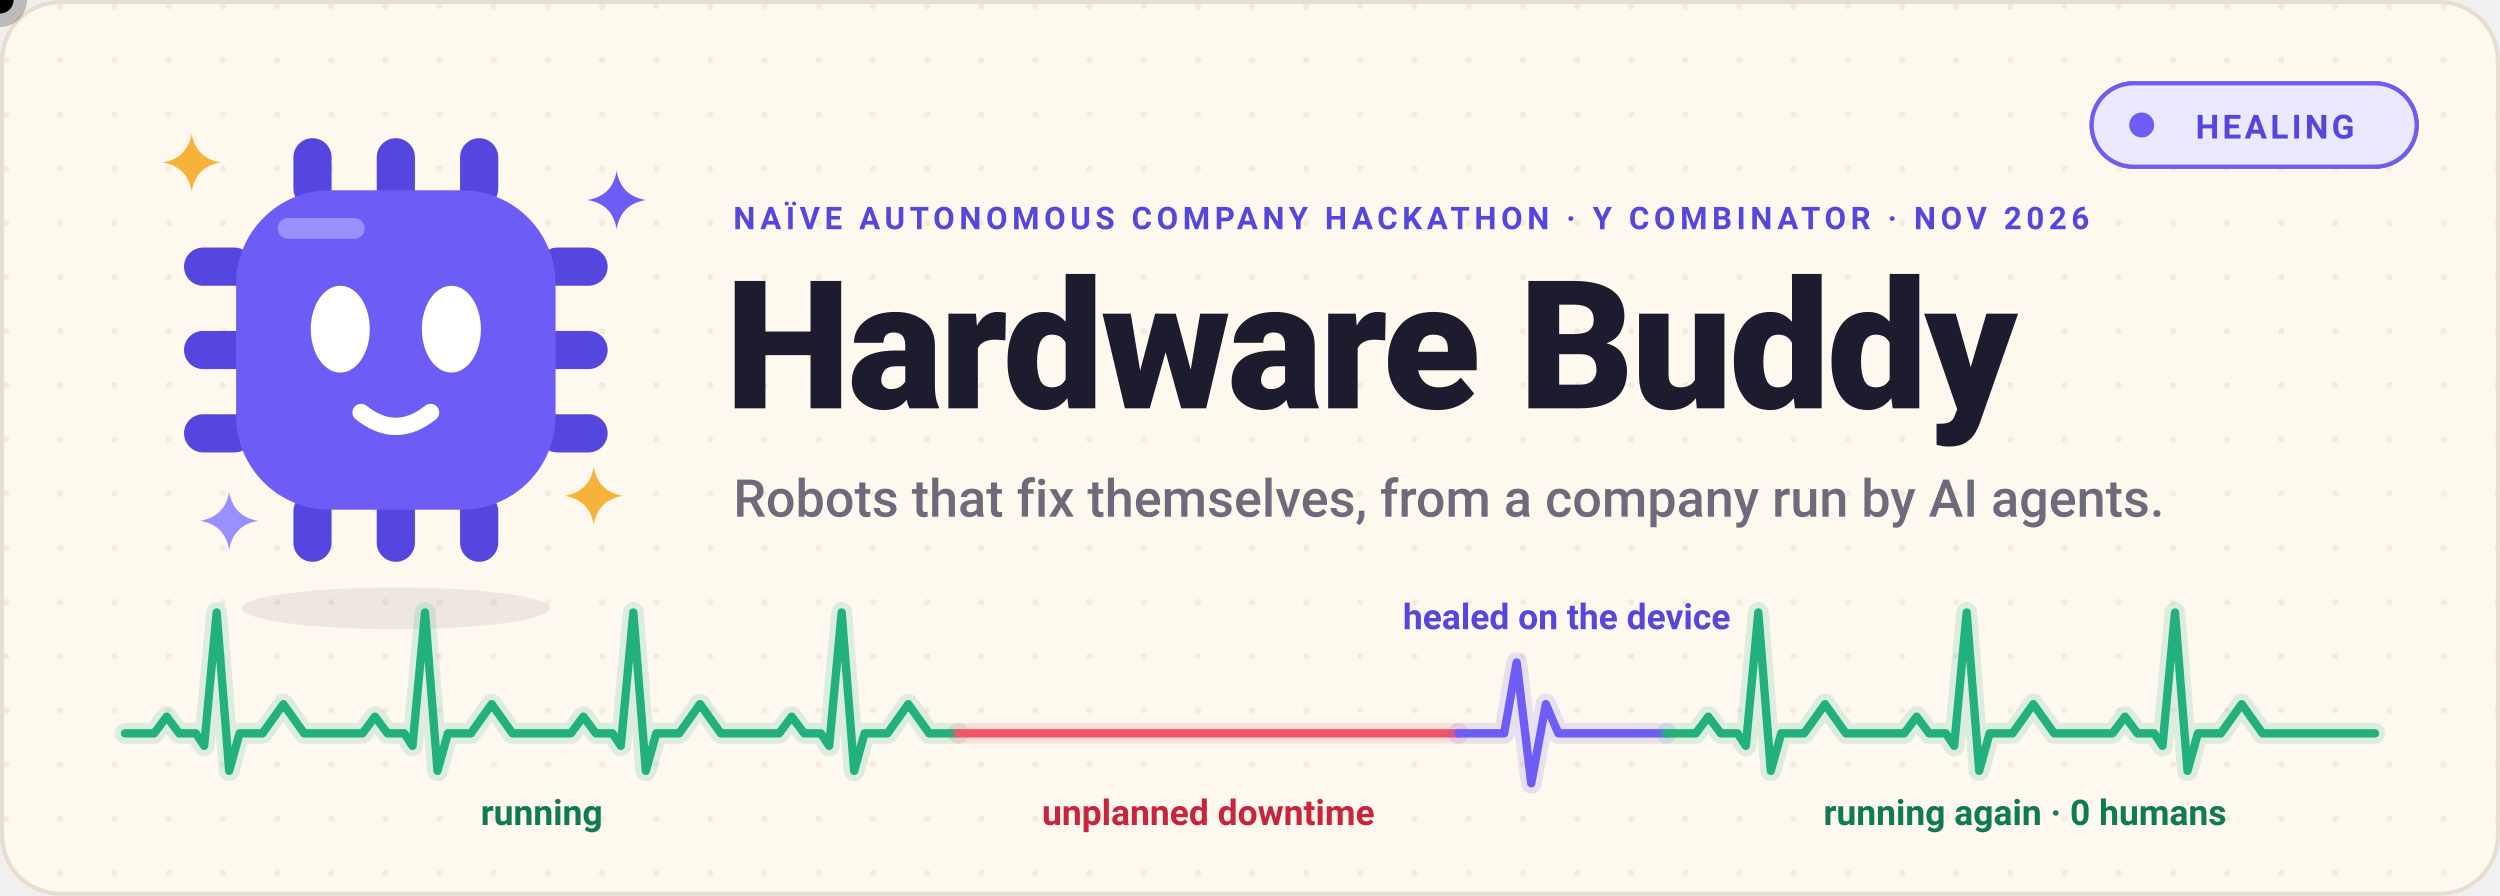
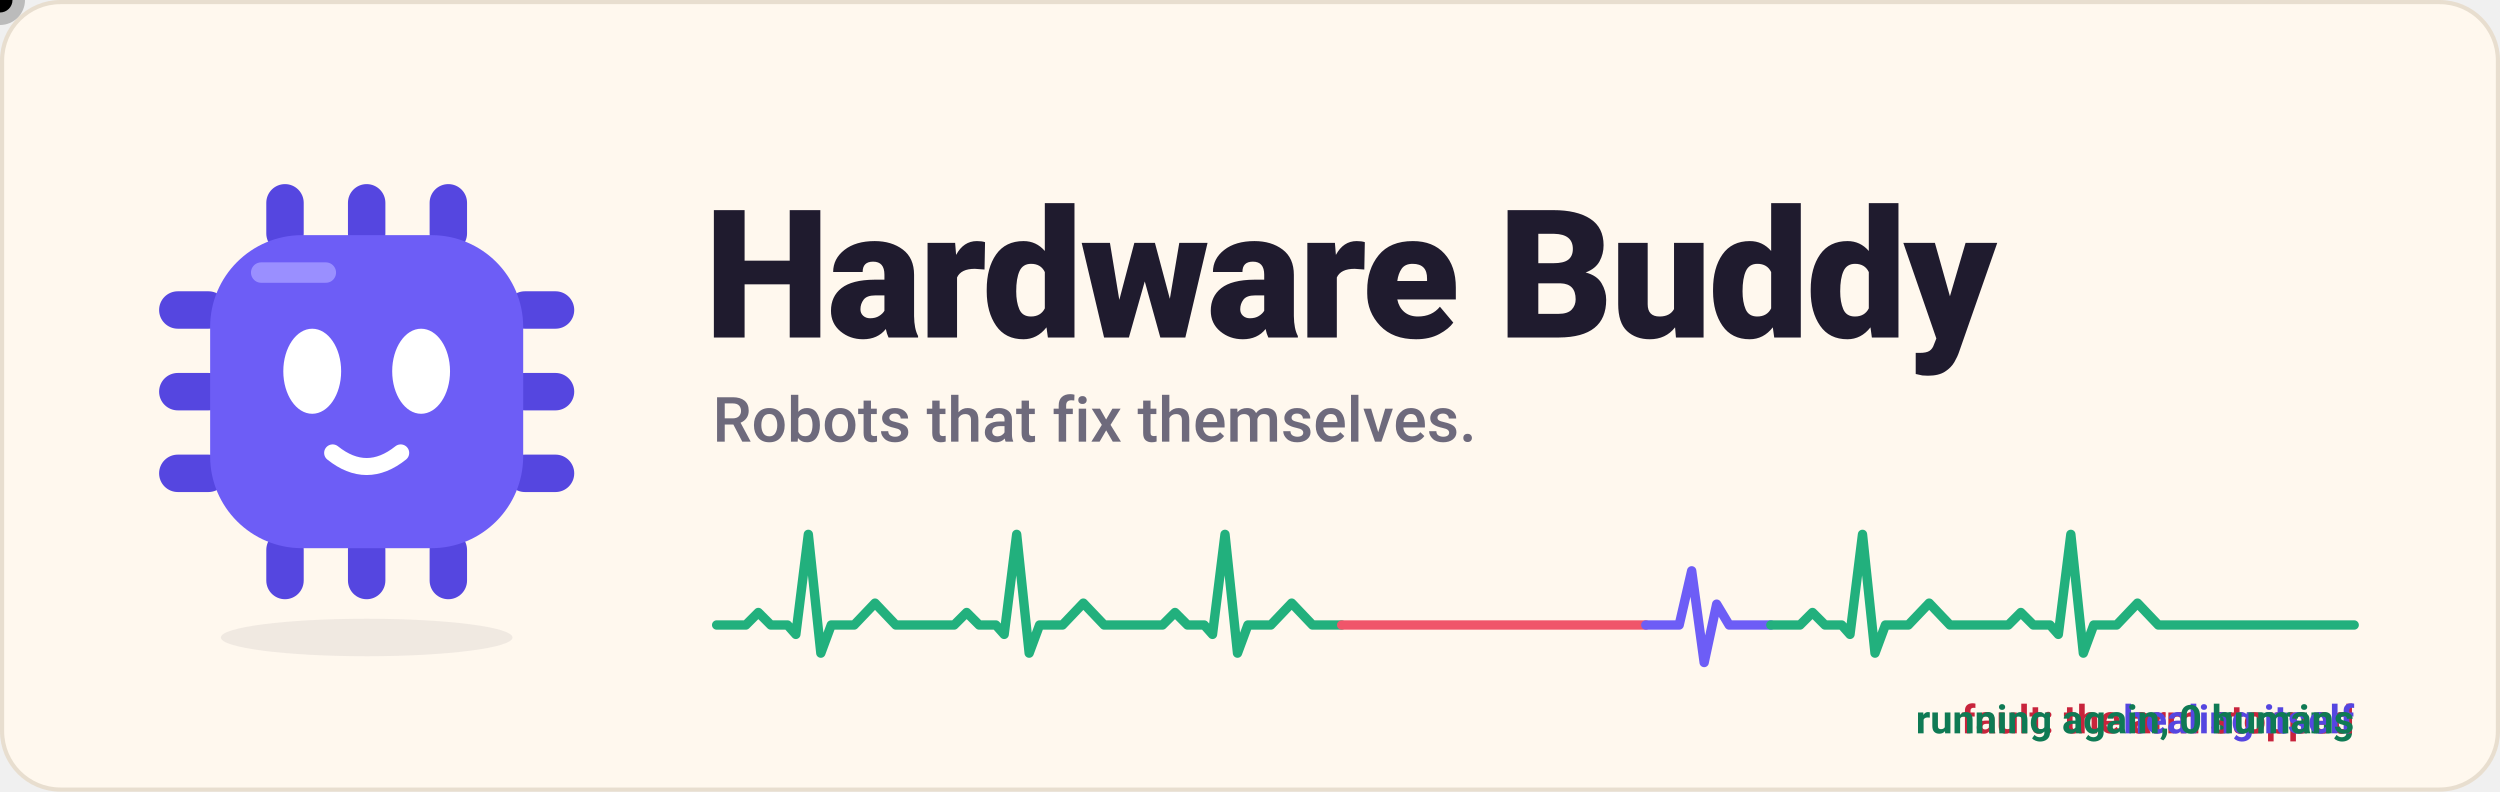
- <svg xmlns="http://www.w3.org/2000/svg" viewBox="0 0 1200 430" width="1200" height="430" role="img" aria-labelledby="tt dd">
+ <svg xmlns="http://www.w3.org/2000/svg" viewBox="0 0 1200 380" width="1200" height="380" role="img" aria-labelledby="tt dd">
  <style>
.t{font-family:-apple-system,BlinkMacSystemFont,"Segoe UI",Roboto,Helvetica,Arial,sans-serif}
.r{font-family:ui-rounded,"SF Pro Rounded",-apple-system,BlinkMacSystemFont,"Segoe UI",Roboto,Helvetica,Arial,sans-serif}
- .m{font-family:ui-monospace,SFMono-Regular,"SF Mono",Menlo,Consolas,"Liberation Mono",monospace}
.fb{transform-box:fill-box;transform-origin:center}
- @keyframes sg0{0.000%{stroke-dashoffset:1071.3;opacity:1;}0.000%{stroke-dashoffset:1071.3;opacity:1;}33.333%{stroke-dashoffset:0;opacity:1;}96.250%{stroke-dashoffset:0;opacity:1;}99.583%{stroke-dashoffset:0;opacity:0;}100.000%{stroke-dashoffset:1071.3;opacity:0;}}
- .sg0{animation:sg0 12.0s linear infinite;}
- @keyframes sg1{0.000%{stroke-dashoffset:240.0;opacity:1;}33.333%{stroke-dashoffset:240.0;opacity:1;}52.500%{stroke-dashoffset:0;opacity:1;}96.250%{stroke-dashoffset:0;opacity:1;}99.583%{stroke-dashoffset:0;opacity:0;}100.000%{stroke-dashoffset:240.0;opacity:0;}}
- .sg1{animation:sg1 12.0s linear infinite;}
- @keyframes sg2{0.000%{stroke-dashoffset:220.8;opacity:1;}52.500%{stroke-dashoffset:220.8;opacity:1;}63.333%{stroke-dashoffset:0;opacity:1;}96.250%{stroke-dashoffset:0;opacity:1;}99.583%{stroke-dashoffset:0;opacity:0;}100.000%{stroke-dashoffset:220.8;opacity:0;}}
- .sg2{animation:sg2 12.0s linear infinite;}
- @keyframes sg3{0.000%{stroke-dashoffset:843.5;opacity:1;}63.333%{stroke-dashoffset:843.5;opacity:1;}88.333%{stroke-dashoffset:0;opacity:1;}96.250%{stroke-dashoffset:0;opacity:1;}99.583%{stroke-dashoffset:0;opacity:0;}100.000%{stroke-dashoffset:843.5;opacity:0;}}
- .sg3{animation:sg3 12.0s linear infinite;}
- @keyframes pen{0.000%{transform:translate(60.0px,352.0px);}0.436%{transform:translate(74.0px,352.0px);}0.747%{transform:translate(80.0px,344.0px);}1.058%{transform:translate(86.0px,352.0px);}1.307%{transform:translate(94.0px,352.0px);}1.531%{transform:translate(98.0px,358.0px);}3.531%{transform:translate(104.0px,294.0px);}5.903%{transform:translate(110.0px,370.0px);}6.485%{transform:translate(115.0px,352.0px);}6.827%{transform:translate(126.0px,352.0px);}7.362%{transform:translate(136.0px,338.0px);}7.898%{transform:translate(146.0px,352.0px);}8.333%{transform:translate(160.0px,352.0px);}8.769%{transform:translate(174.0px,352.0px);}9.080%{transform:translate(180.0px,344.0px);}9.391%{transform:translate(186.0px,352.0px);}9.640%{transform:translate(194.0px,352.0px);}9.865%{transform:translate(198.0px,358.0px);}11.865%{transform:translate(204.0px,294.0px);}14.237%{transform:translate(210.0px,370.0px);}14.818%{transform:translate(215.0px,352.0px);}15.160%{transform:translate(226.0px,352.0px);}15.696%{transform:translate(236.0px,338.0px);}16.231%{transform:translate(246.0px,352.0px);}16.667%{transform:translate(260.0px,352.0px);}17.102%{transform:translate(274.0px,352.0px);}17.413%{transform:translate(280.0px,344.0px);}17.725%{transform:translate(286.0px,352.0px);}17.974%{transform:translate(294.0px,352.0px);}18.198%{transform:translate(298.0px,358.0px);}20.198%{transform:translate(304.0px,294.0px);}22.570%{transform:translate(310.0px,370.0px);}23.151%{transform:translate(315.0px,352.0px);}23.494%{transform:translate(326.0px,352.0px);}24.029%{transform:translate(336.0px,338.0px);}24.564%{transform:translate(346.0px,352.0px);}25.000%{transform:translate(360.0px,352.0px);}25.436%{transform:translate(374.0px,352.0px);}25.747%{transform:translate(380.0px,344.0px);}26.058%{transform:translate(386.0px,352.0px);}26.307%{transform:translate(394.0px,352.0px);}26.531%{transform:translate(398.0px,358.0px);}28.531%{transform:translate(404.0px,294.0px);}30.903%{transform:translate(410.0px,370.0px);}31.485%{transform:translate(415.0px,352.0px);}31.827%{transform:translate(426.0px,352.0px);}32.362%{transform:translate(436.0px,338.0px);}32.898%{transform:translate(446.0px,352.0px);}33.333%{transform:translate(460.0px,352.0px);}33.333%{transform:translate(460.0px,352.0px);}52.500%{transform:translate(700.0px,352.0px);}52.500%{transform:translate(700.0px,352.0px);}53.579%{transform:translate(722.0px,352.0px);}55.273%{transform:translate(728.0px,318.0px);}58.139%{transform:translate(735.0px,376.0px);}60.035%{transform:translate(742.0px,338.0px);}60.782%{transform:translate(748.0px,352.0px);}63.333%{transform:translate(800.0px,352.0px);}63.333%{transform:translate(800.0px,352.0px);}63.748%{transform:translate(814.0px,352.0px);}64.045%{transform:translate(820.0px,344.0px);}64.341%{transform:translate(826.0px,352.0px);}64.578%{transform:translate(834.0px,352.0px);}64.792%{transform:translate(838.0px,358.0px);}66.697%{transform:translate(844.0px,294.0px);}68.957%{transform:translate(850.0px,370.0px);}69.511%{transform:translate(855.0px,352.0px);}69.837%{transform:translate(866.0px,352.0px);}70.347%{transform:translate(876.0px,338.0px);}70.857%{transform:translate(886.0px,352.0px);}71.271%{transform:translate(900.0px,352.0px);}71.686%{transform:translate(914.0px,352.0px);}71.983%{transform:translate(920.0px,344.0px);}72.279%{transform:translate(926.0px,352.0px);}72.516%{transform:translate(934.0px,352.0px);}72.730%{transform:translate(938.0px,358.0px);}74.635%{transform:translate(944.0px,294.0px);}76.895%{transform:translate(950.0px,370.0px);}77.449%{transform:translate(955.0px,352.0px);}77.775%{transform:translate(966.0px,352.0px);}78.285%{transform:translate(976.0px,338.0px);}78.795%{transform:translate(986.0px,352.0px);}79.210%{transform:translate(1000.0px,352.0px);}79.625%{transform:translate(1014.0px,352.0px);}79.921%{transform:translate(1020.0px,344.0px);}80.217%{transform:translate(1026.0px,352.0px);}80.454%{transform:translate(1034.0px,352.0px);}80.668%{transform:translate(1038.0px,358.0px);}82.573%{transform:translate(1044.0px,294.0px);}84.833%{transform:translate(1050.0px,370.0px);}85.387%{transform:translate(1055.0px,352.0px);}85.713%{transform:translate(1066.0px,352.0px);}86.223%{transform:translate(1076.0px,338.0px);}86.733%{transform:translate(1086.0px,352.0px);}87.148%{transform:translate(1100.0px,352.0px);}88.333%{transform:translate(1140.0px,352.0px);}100.000%{transform:translate(1140.0px,352.0px);}}
- @keyframes penc{0.000%{fill:#22B07D;}0.436%{fill:#22B07D;}0.747%{fill:#22B07D;}1.058%{fill:#22B07D;}1.307%{fill:#22B07D;}1.531%{fill:#22B07D;}3.531%{fill:#22B07D;}5.903%{fill:#22B07D;}6.485%{fill:#22B07D;}6.827%{fill:#22B07D;}7.362%{fill:#22B07D;}7.898%{fill:#22B07D;}8.333%{fill:#22B07D;}8.769%{fill:#22B07D;}9.080%{fill:#22B07D;}9.391%{fill:#22B07D;}9.640%{fill:#22B07D;}9.865%{fill:#22B07D;}11.865%{fill:#22B07D;}14.237%{fill:#22B07D;}14.818%{fill:#22B07D;}15.160%{fill:#22B07D;}15.696%{fill:#22B07D;}16.231%{fill:#22B07D;}16.667%{fill:#22B07D;}17.102%{fill:#22B07D;}17.413%{fill:#22B07D;}17.725%{fill:#22B07D;}17.974%{fill:#22B07D;}18.198%{fill:#22B07D;}20.198%{fill:#22B07D;}22.570%{fill:#22B07D;}23.151%{fill:#22B07D;}23.494%{fill:#22B07D;}24.029%{fill:#22B07D;}24.564%{fill:#22B07D;}25.000%{fill:#22B07D;}25.436%{fill:#22B07D;}25.747%{fill:#22B07D;}26.058%{fill:#22B07D;}26.307%{fill:#22B07D;}26.531%{fill:#22B07D;}28.531%{fill:#22B07D;}30.903%{fill:#22B07D;}31.485%{fill:#22B07D;}31.827%{fill:#22B07D;}32.362%{fill:#22B07D;}32.898%{fill:#22B07D;}33.333%{fill:#22B07D;}33.333%{fill:#F0556A;}52.500%{fill:#F0556A;}52.500%{fill:#6D5DF6;}53.579%{fill:#6D5DF6;}55.273%{fill:#6D5DF6;}58.139%{fill:#6D5DF6;}60.035%{fill:#6D5DF6;}60.782%{fill:#6D5DF6;}63.333%{fill:#6D5DF6;}63.333%{fill:#22B07D;}63.748%{fill:#22B07D;}64.045%{fill:#22B07D;}64.341%{fill:#22B07D;}64.578%{fill:#22B07D;}64.792%{fill:#22B07D;}66.697%{fill:#22B07D;}68.957%{fill:#22B07D;}69.511%{fill:#22B07D;}69.837%{fill:#22B07D;}70.347%{fill:#22B07D;}70.857%{fill:#22B07D;}71.271%{fill:#22B07D;}71.686%{fill:#22B07D;}71.983%{fill:#22B07D;}72.279%{fill:#22B07D;}72.516%{fill:#22B07D;}72.730%{fill:#22B07D;}74.635%{fill:#22B07D;}76.895%{fill:#22B07D;}77.449%{fill:#22B07D;}77.775%{fill:#22B07D;}78.285%{fill:#22B07D;}78.795%{fill:#22B07D;}79.210%{fill:#22B07D;}79.625%{fill:#22B07D;}79.921%{fill:#22B07D;}80.217%{fill:#22B07D;}80.454%{fill:#22B07D;}80.668%{fill:#22B07D;}82.573%{fill:#22B07D;}84.833%{fill:#22B07D;}85.387%{fill:#22B07D;}85.713%{fill:#22B07D;}86.223%{fill:#22B07D;}86.733%{fill:#22B07D;}87.148%{fill:#22B07D;}88.333%{fill:#22B07D;}100.000%{fill:#22B07D;}}
- @keyframes peno{0.000%{opacity:1;}88.333%{opacity:1;}93.333%{opacity:0;}100.000%{opacity:0;}}
- .pen{animation:pen 12s linear infinite}.penc{animation:penc 12s linear infinite}.peno{animation:peno 12s linear infinite}
- @keyframes lb0{0.000%{opacity:0;}1.667%{opacity:0;}4.583%{opacity:1;}96.667%{opacity:1;}99.167%{opacity:0;}100.000%{opacity:0;}}
- .lb0{animation:lb0 12.0s linear infinite;}
- @keyframes lb1{0.000%{opacity:0;}35.000%{opacity:0;}37.917%{opacity:1;}96.667%{opacity:1;}99.167%{opacity:0;}100.000%{opacity:0;}}
- .lb1{animation:lb1 12.0s linear infinite;}
- @keyframes lb2{0.000%{opacity:0;}54.167%{opacity:0;}57.083%{opacity:1;}96.667%{opacity:1;}99.167%{opacity:0;}100.000%{opacity:0;}}
- .lb2{animation:lb2 12.0s linear infinite;}
- @keyframes lb3{0.000%{opacity:0;}65.833%{opacity:0;}68.750%{opacity:1;}96.667%{opacity:1;}99.167%{opacity:0;}100.000%{opacity:0;}}
- .lb3{animation:lb3 12.0s linear infinite;}
- @keyframes pl0{0.000%{opacity:1;}0.000%{opacity:1;}33.333%{opacity:1;}34.333%{opacity:0;}62.333%{opacity:0;}63.333%{opacity:1;}100.000%{opacity:1;}100.000%{opacity:1;}}
- .pl0{animation:pl0 12.0s linear infinite;}
- @keyframes pl1{0.000%{opacity:0;}32.333%{opacity:0;}33.333%{opacity:1;}52.500%{opacity:1;}53.500%{opacity:0;}100.000%{opacity:0;}}
- .pl1{animation:pl1 12.0s linear infinite;}
- @keyframes pl2{0.000%{opacity:0;}51.500%{opacity:0;}52.500%{opacity:1;}63.333%{opacity:1;}64.333%{opacity:0;}100.000%{opacity:0;}}
- .pl2{animation:pl2 12.0s linear infinite;}
- @keyframes hxo{0.000%{opacity:1;}0.000%{opacity:1;}52.500%{opacity:1;}53.333%{opacity:0;}100.000%{opacity:0;}}
- .hxo{animation:hxo 12.0s linear infinite;}
- @keyframes hxs{0.000%{opacity:1;}0.000%{opacity:1;}33.333%{opacity:1;}34.167%{opacity:0;}100.000%{opacity:0;}}
- .hxs{animation:hxs 12.0s linear infinite;}
- @keyframes hxb{0.000%{opacity:0;}32.500%{opacity:0;}33.333%{opacity:1;}52.500%{opacity:1;}53.333%{opacity:0;}100.000%{opacity:0;}}
- .hxb{animation:hxb 12.0s linear infinite;}
- @keyframes hxf{0.000%{opacity:0;}32.500%{opacity:0;}33.333%{opacity:1;}52.500%{opacity:1;}53.333%{opacity:0;}100.000%{opacity:0;}}
- .hxf{animation:hxf 12.0s linear infinite;}
- @keyframes hxc{0.000%{opacity:0;}51.667%{opacity:0;}52.500%{opacity:1;}63.333%{opacity:1;}64.167%{opacity:0;}100.000%{opacity:0;}}
- .hxc{animation:hxc 12.0s linear infinite;}
- @keyframes hxl{0.000%{opacity:0;}51.667%{opacity:0;}52.500%{opacity:1;}63.333%{opacity:1;}64.167%{opacity:0;}100.000%{opacity:0;}}
- .hxl{animation:hxl 12.0s linear infinite;}
- @keyframes hxh{0.000%{opacity:0;}62.500%{opacity:0;}63.333%{opacity:1;}100.000%{opacity:1;}100.000%{opacity:1;}}
- .hxh{animation:hxh 12.0s linear infinite;}
- @keyframes hxm{0.000%{opacity:0;}62.500%{opacity:0;}63.333%{opacity:1;}100.000%{opacity:1;}100.000%{opacity:1;}}
- .hxm{animation:hxm 12.0s linear infinite;}
- @keyframes blinkheo{0.000%{transform:scaleY(1);}50.000%{transform:scaleY(1);}52.250%{transform:scaleY(.08);}55.000%{transform:scaleY(1);}100.000%{transform:scaleY(1);}}.heo{animation:blinkheo 4.0s ease-in-out infinite}
- @keyframes hjump{0.000%{transform:translateY(0);}63.333%{transform:translateY(0);}65.417%{transform:translateY(-22px);}67.917%{transform:translateY(0);}69.167%{transform:translateY(-6px);}70.417%{transform:translateY(0);}100.000%{transform:translateY(0);}}
- @keyframes hbob{0.000%{transform:translateY(0);}50.000%{transform:translateY(-6px);}100.000%{transform:translateY(0);}}
- .hjump{animation:hjump 12s ease-in-out infinite}.hbob{animation:hbob 3s ease-in-out infinite}
- @keyframes hshade{0.000%{transform:scale(1);}50.000%{transform:scale(.88);}100.000%{transform:scale(1);}}
- .hshade{animation:hshade 3s ease-in-out infinite}
- @keyframes sp0{0.000%{transform:scale(0) rotate(0deg);}52.917%{transform:scale(0) rotate(0deg);}55.417%{transform:scale(1) rotate(45deg);}59.167%{transform:scale(0) rotate(90deg);}100.000%{transform:scale(0) rotate(90deg);}}
- .sp0{animation:sp0 12.0s ease-out infinite;}
- @keyframes sp1{0.000%{transform:scale(0) rotate(0deg);}55.000%{transform:scale(0) rotate(0deg);}57.500%{transform:scale(1) rotate(45deg);}61.250%{transform:scale(0) rotate(90deg);}100.000%{transform:scale(0) rotate(90deg);}}
- .sp1{animation:sp1 12.0s ease-out infinite;}
- @keyframes sp2{0.000%{transform:scale(0) rotate(0deg);}57.500%{transform:scale(0) rotate(0deg);}60.000%{transform:scale(1) rotate(45deg);}63.750%{transform:scale(0) rotate(90deg);}100.000%{transform:scale(0) rotate(90deg);}}
- .sp2{animation:sp2 12.0s ease-out infinite;}
- @keyframes sp3{0.000%{transform:scale(0) rotate(0deg);}59.583%{transform:scale(0) rotate(0deg);}62.083%{transform:scale(1) rotate(45deg);}65.833%{transform:scale(0) rotate(90deg);}100.000%{transform:scale(0) rotate(90deg);}}
- .sp3{animation:sp3 12.0s ease-out infinite;}
- @media (prefers-reduced-motion:reduce){*{animation-delay:-9.4s!important;animation-play-state:paused!important}}
+ @keyframes sg0{0.000%{stroke-dashoffset:657.2;opacity:1}0.000%{stroke-dashoffset:657.2;opacity:1}26.000%{stroke-dashoffset:0;opacity:1}92.000%{stroke-dashoffset:0;opacity:1}96.000%{stroke-dashoffset:0;opacity:0}100.000%{stroke-dashoffset:657.2;opacity:0}}
+ .sg0{animation:sg0 10.0s linear infinite}
+ @keyframes sg1{0.000%{stroke-dashoffset:146.0;opacity:1}26.000%{stroke-dashoffset:146.0;opacity:1}42.000%{stroke-dashoffset:0;opacity:1}92.000%{stroke-dashoffset:0;opacity:1}96.000%{stroke-dashoffset:0;opacity:0}100.000%{stroke-dashoffset:146.0;opacity:0}}
+ .sg1{animation:sg1 10.0s linear infinite}
+ @keyframes sg2{0.000%{stroke-dashoffset:147.4;opacity:1}42.000%{stroke-dashoffset:147.4;opacity:1}52.000%{stroke-dashoffset:0;opacity:1}92.000%{stroke-dashoffset:0;opacity:1}96.000%{stroke-dashoffset:0;opacity:0}100.000%{stroke-dashoffset:147.4;opacity:0}}
+ .sg2{animation:sg2 10.0s linear infinite}
+ @keyframes sg3{0.000%{stroke-dashoffset:518.2;opacity:1}52.000%{stroke-dashoffset:518.2;opacity:1}76.000%{stroke-dashoffset:0;opacity:1}92.000%{stroke-dashoffset:0;opacity:1}96.000%{stroke-dashoffset:0;opacity:0}100.000%{stroke-dashoffset:518.2;opacity:0}}
+ .sg3{animation:sg3 10.0s linear infinite}
+ @keyframes pen{0.000%{transform:translate(344.0px,300.0px)}0.554%{transform:translate(358.0px,300.0px)}0.890%{transform:translate(364.0px,294.0px)}1.225%{transform:translate(370.0px,300.0px)}1.542%{transform:translate(378.0px,300.0px)}1.780%{transform:translate(382.0px,304.5px)}3.694%{transform:translate(388.0px,256.5px)}5.961%{transform:translate(394.0px,313.5px)}6.530%{transform:translate(399.0px,300.0px)}6.966%{transform:translate(410.0px,300.0px)}7.539%{transform:translate(420.0px,289.5px)}8.113%{transform:translate(430.0px,300.0px)}8.667%{transform:translate(444.0px,300.0px)}9.221%{transform:translate(458.0px,300.0px)}9.556%{transform:translate(464.0px,294.0px)}9.892%{transform:translate(470.0px,300.0px)}10.208%{transform:translate(478.0px,300.0px)}10.447%{transform:translate(482.0px,304.5px)}12.360%{transform:translate(488.0px,256.5px)}14.628%{transform:translate(494.0px,313.5px)}15.197%{transform:translate(499.0px,300.0px)}15.632%{transform:translate(510.0px,300.0px)}16.206%{transform:translate(520.0px,289.5px)}16.779%{transform:translate(530.0px,300.0px)}17.333%{transform:translate(544.0px,300.0px)}17.887%{transform:translate(558.0px,300.0px)}18.223%{transform:translate(564.0px,294.0px)}18.559%{transform:translate(570.0px,300.0px)}18.875%{transform:translate(578.0px,300.0px)}19.113%{transform:translate(582.0px,304.5px)}21.027%{transform:translate(588.0px,256.5px)}23.294%{transform:translate(594.0px,313.5px)}23.864%{transform:translate(599.0px,300.0px)}24.299%{transform:translate(610.0px,300.0px)}24.873%{transform:translate(620.0px,289.5px)}25.446%{transform:translate(630.0px,300.0px)}26.000%{transform:translate(644.0px,300.0px)}26.000%{transform:translate(644.0px,300.0px)}42.000%{transform:translate(790.0px,300.0px)}42.000%{transform:translate(790.0px,300.0px)}43.086%{transform:translate(806.0px,300.0px)}44.896%{transform:translate(812.0px,274.0px)}47.909%{transform:translate(818.0px,318.0px)}49.852%{transform:translate(824.0px,290.0px)}50.643%{transform:translate(830.0px,300.0px)}52.000%{transform:translate(850.0px,300.0px)}52.000%{transform:translate(850.0px,300.0px)}52.648%{transform:translate(864.0px,300.0px)}53.041%{transform:translate(870.0px,294.0px)}53.435%{transform:translate(876.0px,300.0px)}53.805%{transform:translate(884.0px,300.0px)}54.084%{transform:translate(888.0px,304.5px)}56.325%{transform:translate(894.0px,256.5px)}58.979%{transform:translate(900.0px,313.5px)}59.646%{transform:translate(905.0px,300.0px)}60.156%{transform:translate(916.0px,300.0px)}60.827%{transform:translate(926.0px,289.5px)}61.499%{transform:translate(936.0px,300.0px)}62.147%{transform:translate(950.0px,300.0px)}62.796%{transform:translate(964.0px,300.0px)}63.189%{transform:translate(970.0px,294.0px)}63.582%{transform:translate(976.0px,300.0px)}63.952%{transform:translate(984.0px,300.0px)}64.231%{transform:translate(988.0px,304.5px)}66.472%{transform:translate(994.0px,256.5px)}69.127%{transform:translate(1000.0px,313.5px)}69.793%{transform:translate(1005.0px,300.0px)}70.303%{transform:translate(1016.0px,300.0px)}70.974%{transform:translate(1026.0px,289.5px)}71.646%{transform:translate(1036.0px,300.0px)}72.295%{transform:translate(1050.0px,300.0px)}76.000%{transform:translate(1130.0px,300.0px)}100.000%{transform:translate(1130.0px,300.0px)}}
+ @keyframes penc{0.000%{fill:#22B07D}0.554%{fill:#22B07D}0.890%{fill:#22B07D}1.225%{fill:#22B07D}1.542%{fill:#22B07D}1.780%{fill:#22B07D}3.694%{fill:#22B07D}5.961%{fill:#22B07D}6.530%{fill:#22B07D}6.966%{fill:#22B07D}7.539%{fill:#22B07D}8.113%{fill:#22B07D}8.667%{fill:#22B07D}9.221%{fill:#22B07D}9.556%{fill:#22B07D}9.892%{fill:#22B07D}10.208%{fill:#22B07D}10.447%{fill:#22B07D}12.360%{fill:#22B07D}14.628%{fill:#22B07D}15.197%{fill:#22B07D}15.632%{fill:#22B07D}16.206%{fill:#22B07D}16.779%{fill:#22B07D}17.333%{fill:#22B07D}17.887%{fill:#22B07D}18.223%{fill:#22B07D}18.559%{fill:#22B07D}18.875%{fill:#22B07D}19.113%{fill:#22B07D}21.027%{fill:#22B07D}23.294%{fill:#22B07D}23.864%{fill:#22B07D}24.299%{fill:#22B07D}24.873%{fill:#22B07D}25.446%{fill:#22B07D}26.000%{fill:#22B07D}26.000%{fill:#F0556A}42.000%{fill:#F0556A}42.000%{fill:#6D5DF6}43.086%{fill:#6D5DF6}44.896%{fill:#6D5DF6}47.909%{fill:#6D5DF6}49.852%{fill:#6D5DF6}50.643%{fill:#6D5DF6}52.000%{fill:#6D5DF6}52.000%{fill:#22B07D}52.648%{fill:#22B07D}53.041%{fill:#22B07D}53.435%{fill:#22B07D}53.805%{fill:#22B07D}54.084%{fill:#22B07D}56.325%{fill:#22B07D}58.979%{fill:#22B07D}59.646%{fill:#22B07D}60.156%{fill:#22B07D}60.827%{fill:#22B07D}61.499%{fill:#22B07D}62.147%{fill:#22B07D}62.796%{fill:#22B07D}63.189%{fill:#22B07D}63.582%{fill:#22B07D}63.952%{fill:#22B07D}64.231%{fill:#22B07D}66.472%{fill:#22B07D}69.127%{fill:#22B07D}69.793%{fill:#22B07D}70.303%{fill:#22B07D}70.974%{fill:#22B07D}71.646%{fill:#22B07D}72.295%{fill:#22B07D}76.000%{fill:#22B07D}100.000%{fill:#22B07D}}
+ @keyframes peno{0.000%{opacity:1}76.000%{opacity:1}80.000%{opacity:0}99.500%{opacity:0}100.000%{opacity:1}}
+ .pen{animation:pen 10.0s linear infinite}.penc{animation:penc 10.0s linear infinite}.peno{animation:peno 10.0s linear infinite}
+ @keyframes st0{0.000%{opacity:1}0.000%{opacity:1}26.000%{opacity:1}27.500%{opacity:0}96.500%{opacity:0}98.000%{opacity:1}100.000%{opacity:1}100.000%{opacity:1}}
+ .st0{animation:st0 10.0s linear infinite}
+ @keyframes st1{0.000%{opacity:0}24.500%{opacity:0}26.000%{opacity:1}42.000%{opacity:1}43.500%{opacity:0}100.000%{opacity:0}}
+ .st1{animation:st1 10.0s linear infinite}
+ @keyframes st2{0.000%{opacity:0}40.500%{opacity:0}42.000%{opacity:1}52.000%{opacity:1}53.500%{opacity:0}100.000%{opacity:0}}
+ .st2{animation:st2 10.0s linear infinite}
+ @keyframes st3{0.000%{opacity:0}50.500%{opacity:0}52.000%{opacity:1}94.000%{opacity:1}95.500%{opacity:0}100.000%{opacity:0}}
+ .st3{animation:st3 10.0s linear infinite}
+ @keyframes hxo{0.000%{opacity:1}0.000%{opacity:1}42.000%{opacity:1}43.000%{opacity:0}95.000%{opacity:0}96.000%{opacity:1}100.000%{opacity:1}100.000%{opacity:1}}
+ .hxo{animation:hxo 10.0s linear infinite}
+ @keyframes hxs{0.000%{opacity:1}0.000%{opacity:1}26.000%{opacity:1}27.000%{opacity:0}95.000%{opacity:0}96.000%{opacity:1}100.000%{opacity:1}100.000%{opacity:1}}
+ .hxs{animation:hxs 10.0s linear infinite}
+ @keyframes hxb{0.000%{opacity:0}25.000%{opacity:0}26.000%{opacity:1}42.000%{opacity:1}43.000%{opacity:0}100.000%{opacity:0}}
+ .hxb{animation:hxb 10.0s linear infinite}
+ @keyframes hxf{0.000%{opacity:0}25.000%{opacity:0}26.000%{opacity:1}42.000%{opacity:1}43.000%{opacity:0}100.000%{opacity:0}}
+ .hxf{animation:hxf 10.0s linear infinite}
+ @keyframes hxc{0.000%{opacity:0}41.000%{opacity:0}42.000%{opacity:1}52.000%{opacity:1}53.000%{opacity:0}100.000%{opacity:0}}
+ .hxc{animation:hxc 10.0s linear infinite}
+ @keyframes hxl{0.000%{opacity:0}41.000%{opacity:0}42.000%{opacity:1}52.000%{opacity:1}53.000%{opacity:0}100.000%{opacity:0}}
+ .hxl{animation:hxl 10.0s linear infinite}
+ @keyframes hxh{0.000%{opacity:0}51.000%{opacity:0}52.000%{opacity:1}96.000%{opacity:1}97.000%{opacity:0}100.000%{opacity:0}}
+ .hxh{animation:hxh 10.0s linear infinite}
+ @keyframes hxm{0.000%{opacity:0}51.000%{opacity:0}52.000%{opacity:1}96.000%{opacity:1}97.000%{opacity:0}100.000%{opacity:0}}
+ .hxm{animation:hxm 10.0s linear infinite}
+ @keyframes blinkheo{0.000%{transform:scaleY(1)}50.000%{transform:scaleY(1)}52.250%{transform:scaleY(.08)}55.000%{transform:scaleY(1)}100.000%{transform:scaleY(1)}}.heo{animation:blinkheo 4.0s ease-in-out infinite}
+ @media (prefers-reduced-motion:reduce){*{animation-delay:-8.5s!important;animation-play-state:paused!important}}
</style>
-   <defs>
-     <pattern id="dots" width="26" height="26" patternUnits="userSpaceOnUse">
-       <circle cx="3" cy="3" r="1.5" fill="#E8DECF" />
-     </pattern>
-   </defs>
-   <rect x="1" y="1" width="1198" height="428" rx="28" fill="#FFF8EE" stroke="#E8DECF" stroke-width="2" />
-   <rect x="1" y="1" width="1198" height="428" rx="28" fill="url(#dots)" opacity=".55" />
-   <text x="352" y="110" class="t" font-size="15" font-weight="750" fill="#5546E0" text-anchor="start" letter-spacing="2.2">NAÏVE AUTONOMOUS COMPANY HACKATHON · Y COMBINATOR · NOV 2026</text>
-   <text x="348" y="196" class="r" font-size="86" font-weight="800" fill="#1F1B2E" text-anchor="start" letter-spacing="-1.5">Hardware Buddy</text>
-   <text x="352" y="248" class="t" font-size="25" font-weight="500" fill="#6E6A7C" text-anchor="start">Robots that fix themselves, from a company run by AI agents.</text>
-   <ellipse cx="190" cy="292" rx="74" ry="10" fill="#1F1B2E" opacity=".08" class="hshade fb" />
-   <g class="hjump">
-     <g class="hbob">
-       <g transform="translate(190 168) scale(1.6667)">
-         <g class="hb">
-           <g fill="#5546E0">
-             <rect x="-29.5" y="-61" width="11" height="20" rx="5.5" />
-             <rect x="-29.5" y="41" width="11" height="20" rx="5.5" />
-             <rect x="-61" y="-29.5" width="20" height="11" rx="5.5" />
-             <rect x="41" y="-29.5" width="20" height="11" rx="5.5" />
-             <rect x="-5.5" y="-61" width="11" height="20" rx="5.5" />
-             <rect x="-5.5" y="41" width="11" height="20" rx="5.5" />
-             <rect x="-61" y="-5.5" width="20" height="11" rx="5.5" />
-             <rect x="41" y="-5.5" width="20" height="11" rx="5.5" />
-             <rect x="18.5" y="-61" width="11" height="20" rx="5.5" />
-             <rect x="18.5" y="41" width="11" height="20" rx="5.5" />
-             <rect x="-61" y="18.5" width="20" height="11" rx="5.5" />
-             <rect x="41" y="18.5" width="20" height="11" rx="5.5" />
-           </g>
-           <rect x="-46" y="-46" width="92" height="92" rx="27" fill="#6D5DF6" />
-           <path d="M-31 -35 H-12" stroke="#9A8FFF" stroke-width="6" stroke-linecap="round" />
-           <g fill="none" stroke="#fff" stroke-width="5" stroke-linecap="round" stroke-linejoin="round">
-             <g class="hxo">
-               <g class="heo fb" stroke="none" fill="#fff">
-                 <ellipse cx="-16" cy="-6" rx="8.5" ry="12.5" />
-                 <ellipse cx="16" cy="-6" rx="8.5" ry="12.5" />
-               </g>
-             </g>
-             <path class="hxh" opacity="0" d="M-25 -3 Q-16 -17 -7 -3 M7 -3 Q16 -17 25 -3" />
-             <path class="hxc" opacity="0" d="M-25 -6 Q-16 2 -7 -6 M7 -6 Q16 2 25 -6" />
-             <path class="hxb" opacity="0" d="M-27 -22 L-11 -28 M11 -28 L27 -22" />
-             <path class="hxs" d="M-10 18 Q0 26 10 18" />
-             <path class="hxm" opacity="0" d="M-12 16 Q0 32 12 16 Z" fill="#fff" />
-             <path class="hxf" opacity="0" d="M-10 25 Q0 17 10 25" />
-             <path class="hxl" opacity="0" d="M-7 21 H7" />
+   <rect x="1" y="1" width="1198" height="378" rx="28" fill="#FFF8EE" stroke="#E8DECF" stroke-width="2" />
+   <text x="338" y="162" class="r" font-size="86" font-weight="800" fill="#1F1B2E" text-anchor="start" letter-spacing="-1.5">Hardware Buddy</text>
+   <text x="342" y="212" class="t" font-size="30" font-weight="500" fill="#6E6A7C" text-anchor="start">Robots that fix themselves.</text>
+   <ellipse cx="176" cy="306" rx="70" ry="9" fill="#1F1B2E" opacity=".07" />
+   <g transform="translate(176 188) scale(1.6333)">
+     <g class="hb">
+       <g fill="#5546E0">
+         <rect x="-29.5" y="-61" width="11" height="20" rx="5.5" />
+         <rect x="-29.5" y="41" width="11" height="20" rx="5.5" />
+         <rect x="-61" y="-29.5" width="20" height="11" rx="5.5" />
+         <rect x="41" y="-29.5" width="20" height="11" rx="5.5" />
+         <rect x="-5.5" y="-61" width="11" height="20" rx="5.5" />
+         <rect x="-5.5" y="41" width="11" height="20" rx="5.5" />
+         <rect x="-61" y="-5.5" width="20" height="11" rx="5.5" />
+         <rect x="41" y="-5.5" width="20" height="11" rx="5.5" />
+         <rect x="18.5" y="-61" width="11" height="20" rx="5.5" />
+         <rect x="18.5" y="41" width="11" height="20" rx="5.5" />
+         <rect x="-61" y="18.5" width="20" height="11" rx="5.5" />
+         <rect x="41" y="18.5" width="20" height="11" rx="5.5" />
+       </g>
+       <rect x="-46" y="-46" width="92" height="92" rx="27" fill="#6D5DF6" />
+       <path d="M-31 -35 H-12" stroke="#9A8FFF" stroke-width="6" stroke-linecap="round" />
+       <g fill="none" stroke="#fff" stroke-width="5" stroke-linecap="round" stroke-linejoin="round">
+         <g class="hxo">
+           <g class="heo fb" stroke="none" fill="#fff">
+             <ellipse cx="-16" cy="-6" rx="8.5" ry="12.5" />
+             <ellipse cx="16" cy="-6" rx="8.5" ry="12.5" />
          </g>
        </g>
+         <path class="hxh" opacity="0" d="M-25 -3 Q-16 -17 -7 -3 M7 -3 Q16 -17 25 -3" />
+         <path class="hxc" opacity="0" d="M-25 -6 Q-16 2 -7 -6 M7 -6 Q16 2 25 -6" />
+         <path class="hxb" opacity="0" d="M-27 -22 L-11 -28 M11 -28 L27 -22" />
+         <path class="hxs" d="M-10 18 Q0 26 10 18" />
+         <path class="hxm" opacity="0" d="M-12 16 Q0 32 12 16 Z" fill="#fff" />
+         <path class="hxf" opacity="0" d="M-10 25 Q0 17 10 25" />
+         <path class="hxl" opacity="0" d="M-7 21 H7" />
      </g>
    </g>
  </g>
-   <polyline points="60.0,352.0 74.0,352.0 80.0,344.0 86.0,352.0 94.0,352.0 98.0,358.0 104.0,294.0 110.0,370.0 115.0,352.0 126.0,352.0 136.0,338.0 146.0,352.0 160.0,352.0 174.0,352.0 180.0,344.0 186.0,352.0 194.0,352.0 198.0,358.0 204.0,294.0 210.0,370.0 215.0,352.0 226.0,352.0 236.0,338.0 246.0,352.0 260.0,352.0 274.0,352.0 280.0,344.0 286.0,352.0 294.0,352.0 298.0,358.0 304.0,294.0 310.0,370.0 315.0,352.0 326.0,352.0 336.0,338.0 346.0,352.0 360.0,352.0 374.0,352.0 380.0,344.0 386.0,352.0 394.0,352.0 398.0,358.0 404.0,294.0 410.0,370.0 415.0,352.0 426.0,352.0 436.0,338.0 446.0,352.0 460.0,352.0" fill="none" stroke="#22B07D" stroke-width="10" stroke-linecap="round" stroke-linejoin="round" opacity=".16" class="sg0" stroke-dasharray="1071.3 1091.3" />
-   <polyline points="60.0,352.0 74.0,352.0 80.0,344.0 86.0,352.0 94.0,352.0 98.0,358.0 104.0,294.0 110.0,370.0 115.0,352.0 126.0,352.0 136.0,338.0 146.0,352.0 160.0,352.0 174.0,352.0 180.0,344.0 186.0,352.0 194.0,352.0 198.0,358.0 204.0,294.0 210.0,370.0 215.0,352.0 226.0,352.0 236.0,338.0 246.0,352.0 260.0,352.0 274.0,352.0 280.0,344.0 286.0,352.0 294.0,352.0 298.0,358.0 304.0,294.0 310.0,370.0 315.0,352.0 326.0,352.0 336.0,338.0 346.0,352.0 360.0,352.0 374.0,352.0 380.0,344.0 386.0,352.0 394.0,352.0 398.0,358.0 404.0,294.0 410.0,370.0 415.0,352.0 426.0,352.0 436.0,338.0 446.0,352.0 460.0,352.0" fill="none" stroke="#22B07D" stroke-width="4" stroke-linecap="round" stroke-linejoin="round" class="sg0" stroke-dasharray="1071.3 1091.3" />
-   <polyline points="460.0,352.0 700.0,352.0" fill="none" stroke="#F0556A" stroke-width="10" stroke-linecap="round" stroke-linejoin="round" opacity=".16" class="sg1" stroke-dasharray="240.0 260.0" />
-   <polyline points="460.0,352.0 700.0,352.0" fill="none" stroke="#F0556A" stroke-width="4" stroke-linecap="round" stroke-linejoin="round" class="sg1" stroke-dasharray="240.0 260.0" />
-   <polyline points="700.0,352.0 722.0,352.0 728.0,318.0 735.0,376.0 742.0,338.0 748.0,352.0 800.0,352.0" fill="none" stroke="#6D5DF6" stroke-width="10" stroke-linecap="round" stroke-linejoin="round" opacity=".16" class="sg2" stroke-dasharray="220.8 240.8" />
-   <polyline points="700.0,352.0 722.0,352.0 728.0,318.0 735.0,376.0 742.0,338.0 748.0,352.0 800.0,352.0" fill="none" stroke="#6D5DF6" stroke-width="4" stroke-linecap="round" stroke-linejoin="round" class="sg2" stroke-dasharray="220.8 240.8" />
-   <polyline points="800.0,352.0 814.0,352.0 820.0,344.0 826.0,352.0 834.0,352.0 838.0,358.0 844.0,294.0 850.0,370.0 855.0,352.0 866.0,352.0 876.0,338.0 886.0,352.0 900.0,352.0 914.0,352.0 920.0,344.0 926.0,352.0 934.0,352.0 938.0,358.0 944.0,294.0 950.0,370.0 955.0,352.0 966.0,352.0 976.0,338.0 986.0,352.0 1000.0,352.0 1014.0,352.0 1020.0,344.0 1026.0,352.0 1034.0,352.0 1038.0,358.0 1044.0,294.0 1050.0,370.0 1055.0,352.0 1066.0,352.0 1076.0,338.0 1086.0,352.0 1100.0,352.0 1140.0,352.0" fill="none" stroke="#22B07D" stroke-width="10" stroke-linecap="round" stroke-linejoin="round" opacity=".16" class="sg3" stroke-dasharray="843.5 863.5" />
-   <polyline points="800.0,352.0 814.0,352.0 820.0,344.0 826.0,352.0 834.0,352.0 838.0,358.0 844.0,294.0 850.0,370.0 855.0,352.0 866.0,352.0 876.0,338.0 886.0,352.0 900.0,352.0 914.0,352.0 920.0,344.0 926.0,352.0 934.0,352.0 938.0,358.0 944.0,294.0 950.0,370.0 955.0,352.0 966.0,352.0 976.0,338.0 986.0,352.0 1000.0,352.0 1014.0,352.0 1020.0,344.0 1026.0,352.0 1034.0,352.0 1038.0,358.0 1044.0,294.0 1050.0,370.0 1055.0,352.0 1066.0,352.0 1076.0,338.0 1086.0,352.0 1100.0,352.0 1140.0,352.0" fill="none" stroke="#22B07D" stroke-width="4" stroke-linecap="round" stroke-linejoin="round" class="sg3" stroke-dasharray="843.5 863.5" />
+   <polyline class="sg0" points="344.0,300.0 358.0,300.0 364.0,294.0 370.0,300.0 378.0,300.0 382.0,304.5 388.0,256.5 394.0,313.5 399.0,300.0 410.0,300.0 420.0,289.5 430.0,300.0 444.0,300.0 458.0,300.0 464.0,294.0 470.0,300.0 478.0,300.0 482.0,304.5 488.0,256.5 494.0,313.5 499.0,300.0 510.0,300.0 520.0,289.5 530.0,300.0 544.0,300.0 558.0,300.0 564.0,294.0 570.0,300.0 578.0,300.0 582.0,304.5 588.0,256.5 594.0,313.5 599.0,300.0 610.0,300.0 620.0,289.5 630.0,300.0 644.0,300.0" fill="none" stroke="#22B07D" stroke-width="4.5" stroke-linecap="round" stroke-linejoin="round" stroke-dasharray="657.2 677.2" />
+   <polyline class="sg1" points="644.0,300.0 790.0,300.0" fill="none" stroke="#F0556A" stroke-width="4.5" stroke-linecap="round" stroke-linejoin="round" stroke-dasharray="146.0 166.0" />
+   <polyline class="sg2" points="790.0,300.0 806.0,300.0 812.0,274.0 818.0,318.0 824.0,290.0 830.0,300.0 850.0,300.0" fill="none" stroke="#6D5DF6" stroke-width="4.5" stroke-linecap="round" stroke-linejoin="round" stroke-dasharray="147.4 167.4" />
+   <polyline class="sg3" points="850.0,300.0 864.0,300.0 870.0,294.0 876.0,300.0 884.0,300.0 888.0,304.5 894.0,256.5 900.0,313.5 905.0,300.0 916.0,300.0 926.0,289.5 936.0,300.0 950.0,300.0 964.0,300.0 970.0,294.0 976.0,300.0 984.0,300.0 988.0,304.5 994.0,256.5 1000.0,313.5 1005.0,300.0 1016.0,300.0 1026.0,289.5 1036.0,300.0 1050.0,300.0 1130.0,300.0" fill="none" stroke="#22B07D" stroke-width="4.5" stroke-linecap="round" stroke-linejoin="round" stroke-dasharray="518.2 538.2" />
  <g class="pen">
    <g class="peno">
-       <circle r="13" class="penc" opacity=".22" />
-       <circle r="6.5" class="penc" />
+       <circle r="12" class="penc" opacity=".22" />
+       <circle r="6" class="penc" />
    </g>
  </g>
-   <g class="lb0">
-     <text x="260" y="396" class="t" font-size="17" font-weight="650" fill="#0F7A54" text-anchor="middle">running</text>
+   <g class="st0">
+     <text x="1130" y="352" class="t" font-size="19" font-weight="650" fill="#0F7A54" text-anchor="end">running</text>
  </g>
-   <g class="lb1">
-     <text x="580" y="396" class="t" font-size="17" font-weight="650" fill="#C8243C" text-anchor="middle">unplanned downtime</text>
+   <g class="st1">
+     <text x="1130" y="352" class="t" font-size="19" font-weight="650" fill="#C8243C" text-anchor="end">fault: the arm stopped</text>
  </g>
-   <g class="lb2">
-     <text x="752" y="302" class="t" font-size="17" font-weight="650" fill="#5546E0" text-anchor="middle">healed on the device</text>
+   <g class="st2">
+     <text x="1130" y="352" class="t" font-size="19" font-weight="650" fill="#5546E0" text-anchor="end">healing itself</text>
  </g>
-   <g class="lb3">
-     <text x="972" y="396" class="t" font-size="17" font-weight="650" fill="#0F7A54" text-anchor="middle">running again · 0 humans</text>
+   <g class="st3">
+     <text x="1130" y="352" class="t" font-size="19" font-weight="650" fill="#0F7A54" text-anchor="end">running again, 0 humans</text>
  </g>
-   <g class="pl0" transform="translate(1004 40)">
-     <rect width="156" height="40" rx="20" fill="#DDF4EA" stroke="#22B07D" stroke-width="2" />
-     <circle cx="24" cy="20" r="6" fill="#22B07D" />
-     <text x="88" y="26.5" class="t" font-size="16" font-weight="750" fill="#0F7A54" text-anchor="middle" letter-spacing="1.6">RUNNING</text>
-   </g>
-   <g class="pl1" transform="translate(1004 40)">
-     <rect width="156" height="40" rx="20" fill="#FDE3E6" stroke="#F0556A" stroke-width="2" />
-     <circle cx="24" cy="20" r="6" fill="#F0556A" />
-     <text x="88" y="26.5" class="t" font-size="16" font-weight="750" fill="#C8243C" text-anchor="middle" letter-spacing="1.6">DOWN</text>
-   </g>
-   <g class="pl2" transform="translate(1004 40)">
-     <rect width="156" height="40" rx="20" fill="#ECE9FF" stroke="#6D5DF6" stroke-width="2" />
-     <circle cx="24" cy="20" r="6" fill="#6D5DF6" />
-     <text x="88" y="26.5" class="t" font-size="16" font-weight="750" fill="#5546E0" text-anchor="middle" letter-spacing="1.6">HEALING</text>
-   </g>
-   <path class="sp0 fb" d="M92 64 Q94 76 106 78 Q94 80 92 92 Q90 80 78 78 Q90 76 92 64 Z" fill="#F7B23B" />
-   <path class="sp1 fb" d="M296 82 Q298 94 310 96 Q298 98 296 110 Q294 98 282 96 Q294 94 296 82 Z" fill="#6D5DF6" />
-   <path class="sp2 fb" d="M110 236 Q112 248 124 250 Q112 252 110 264 Q108 252 96 250 Q108 248 110 236 Z" fill="#9A8FFF" />
-   <path class="sp3 fb" d="M285 224 Q287 236 299 238 Q287 240 285 252 Q283 240 271 238 Q283 236 285 224 Z" fill="#F7B23B" />
</svg>
